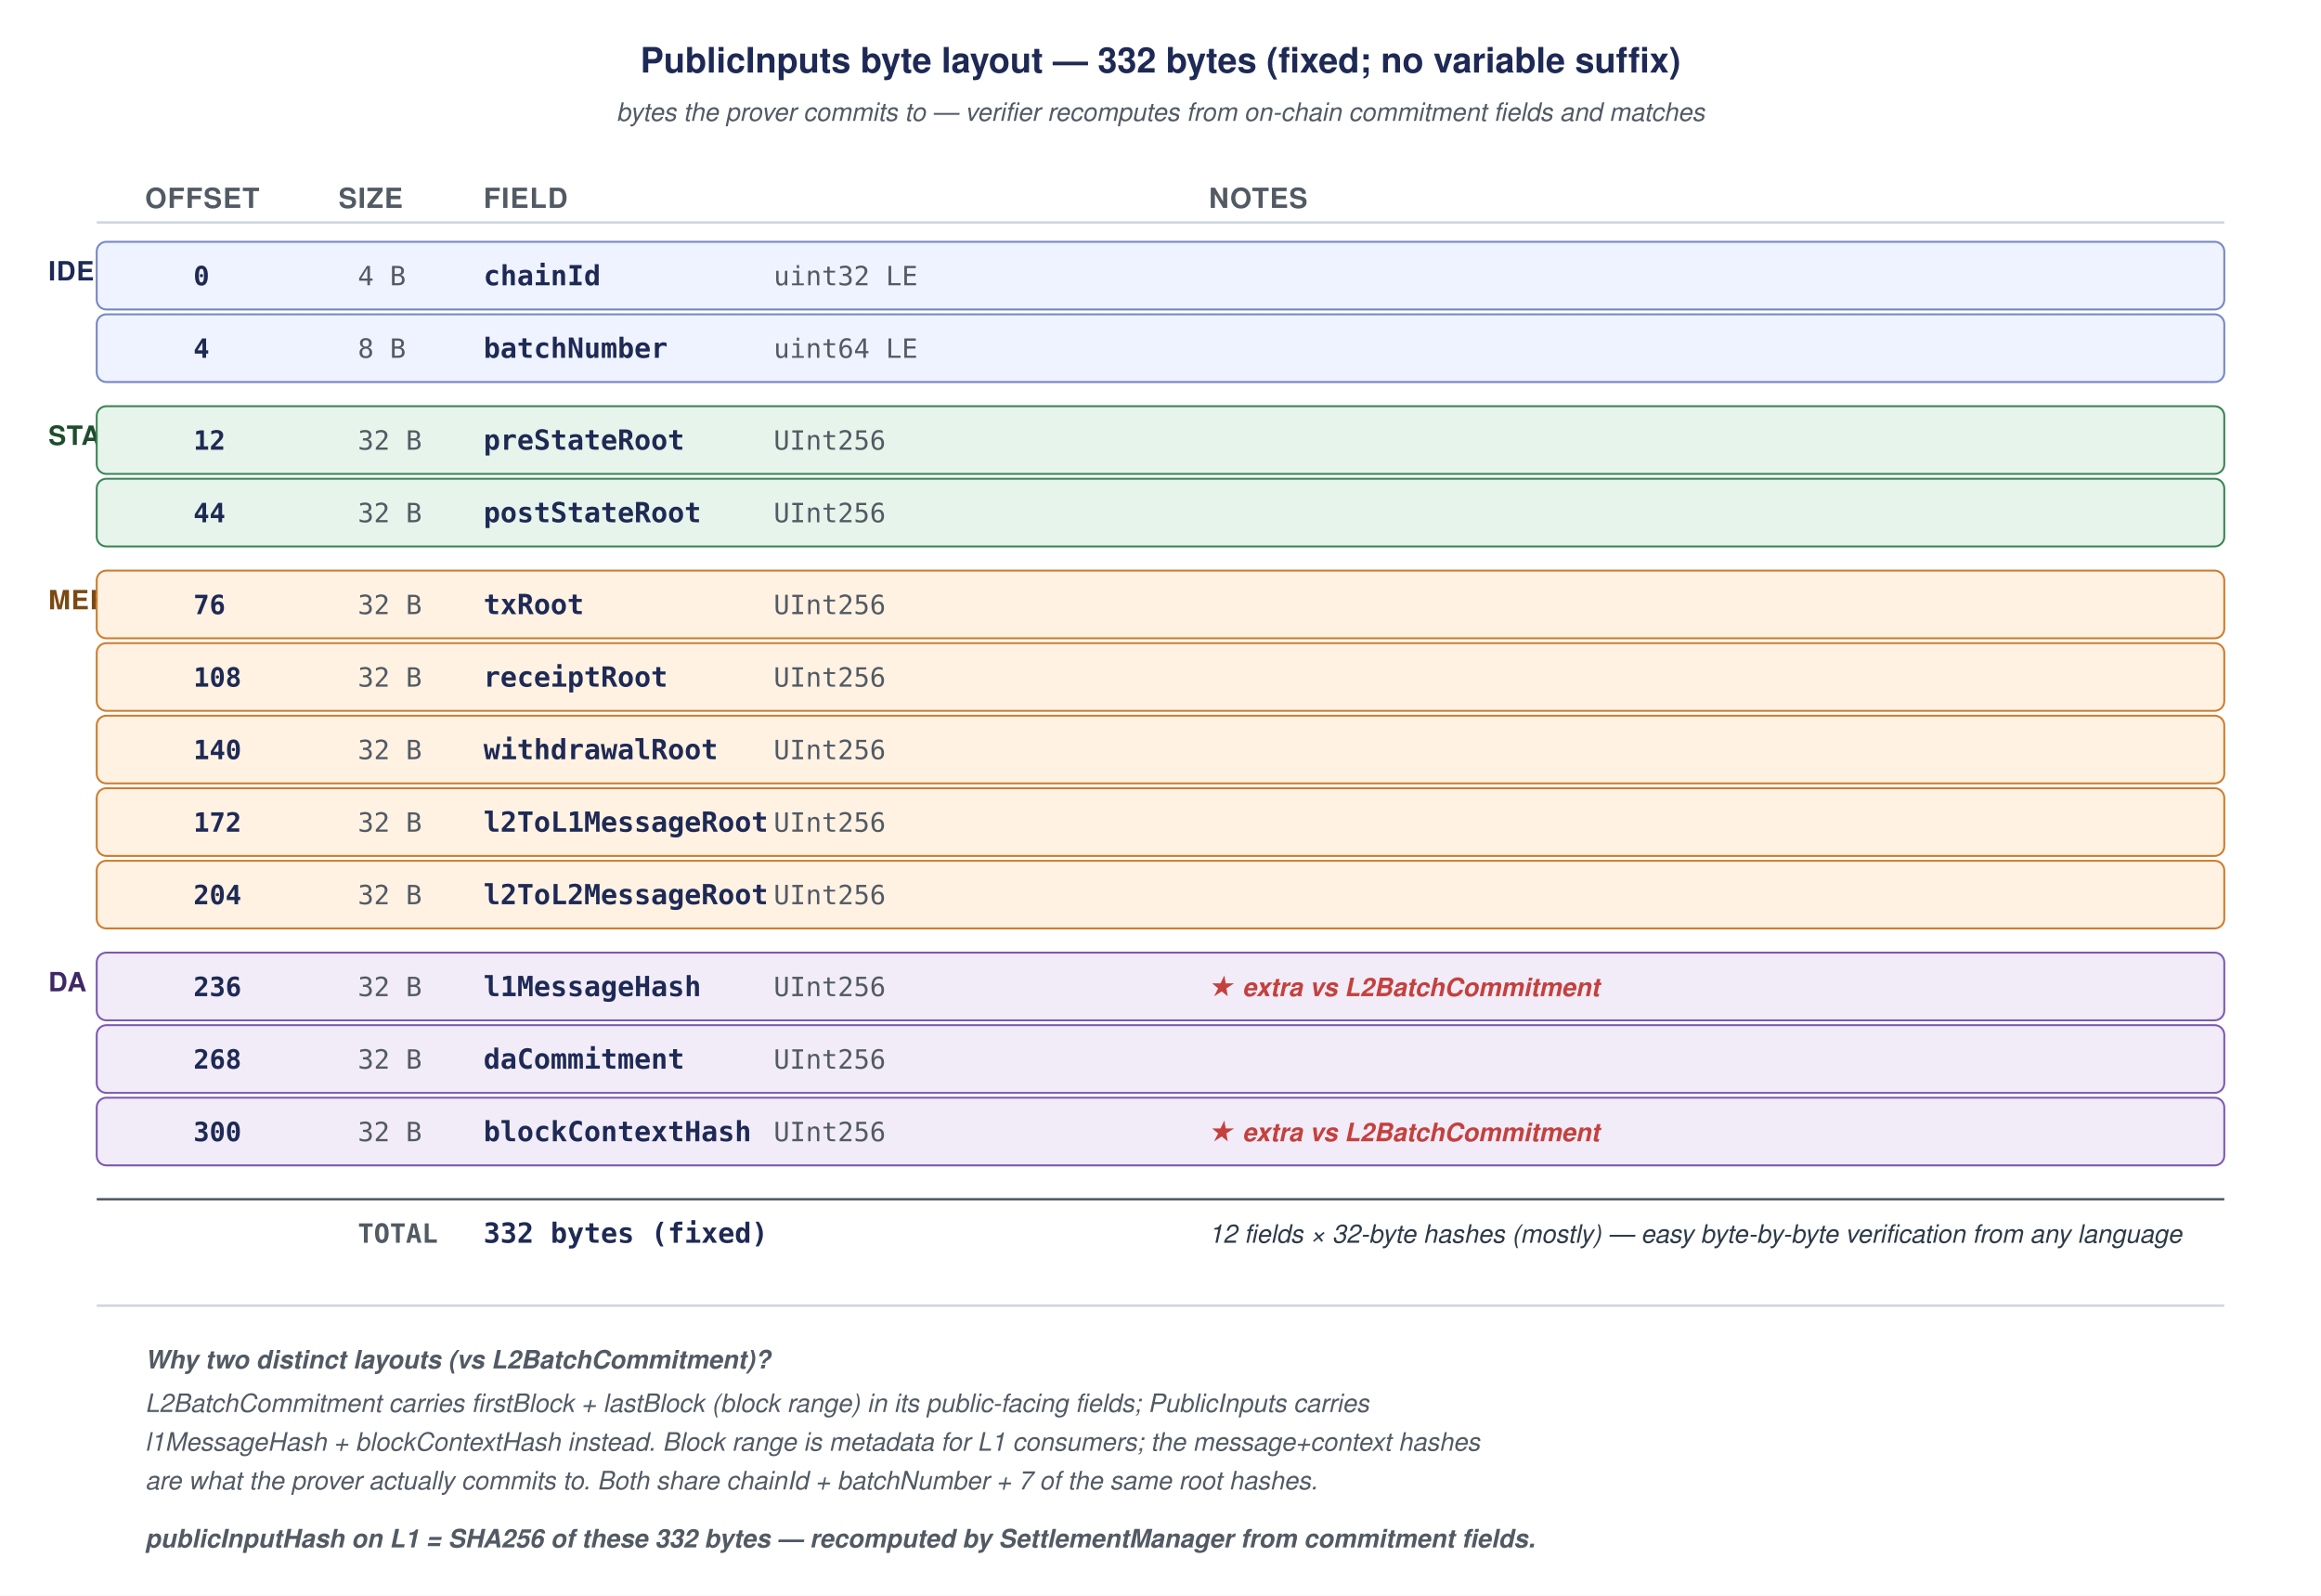
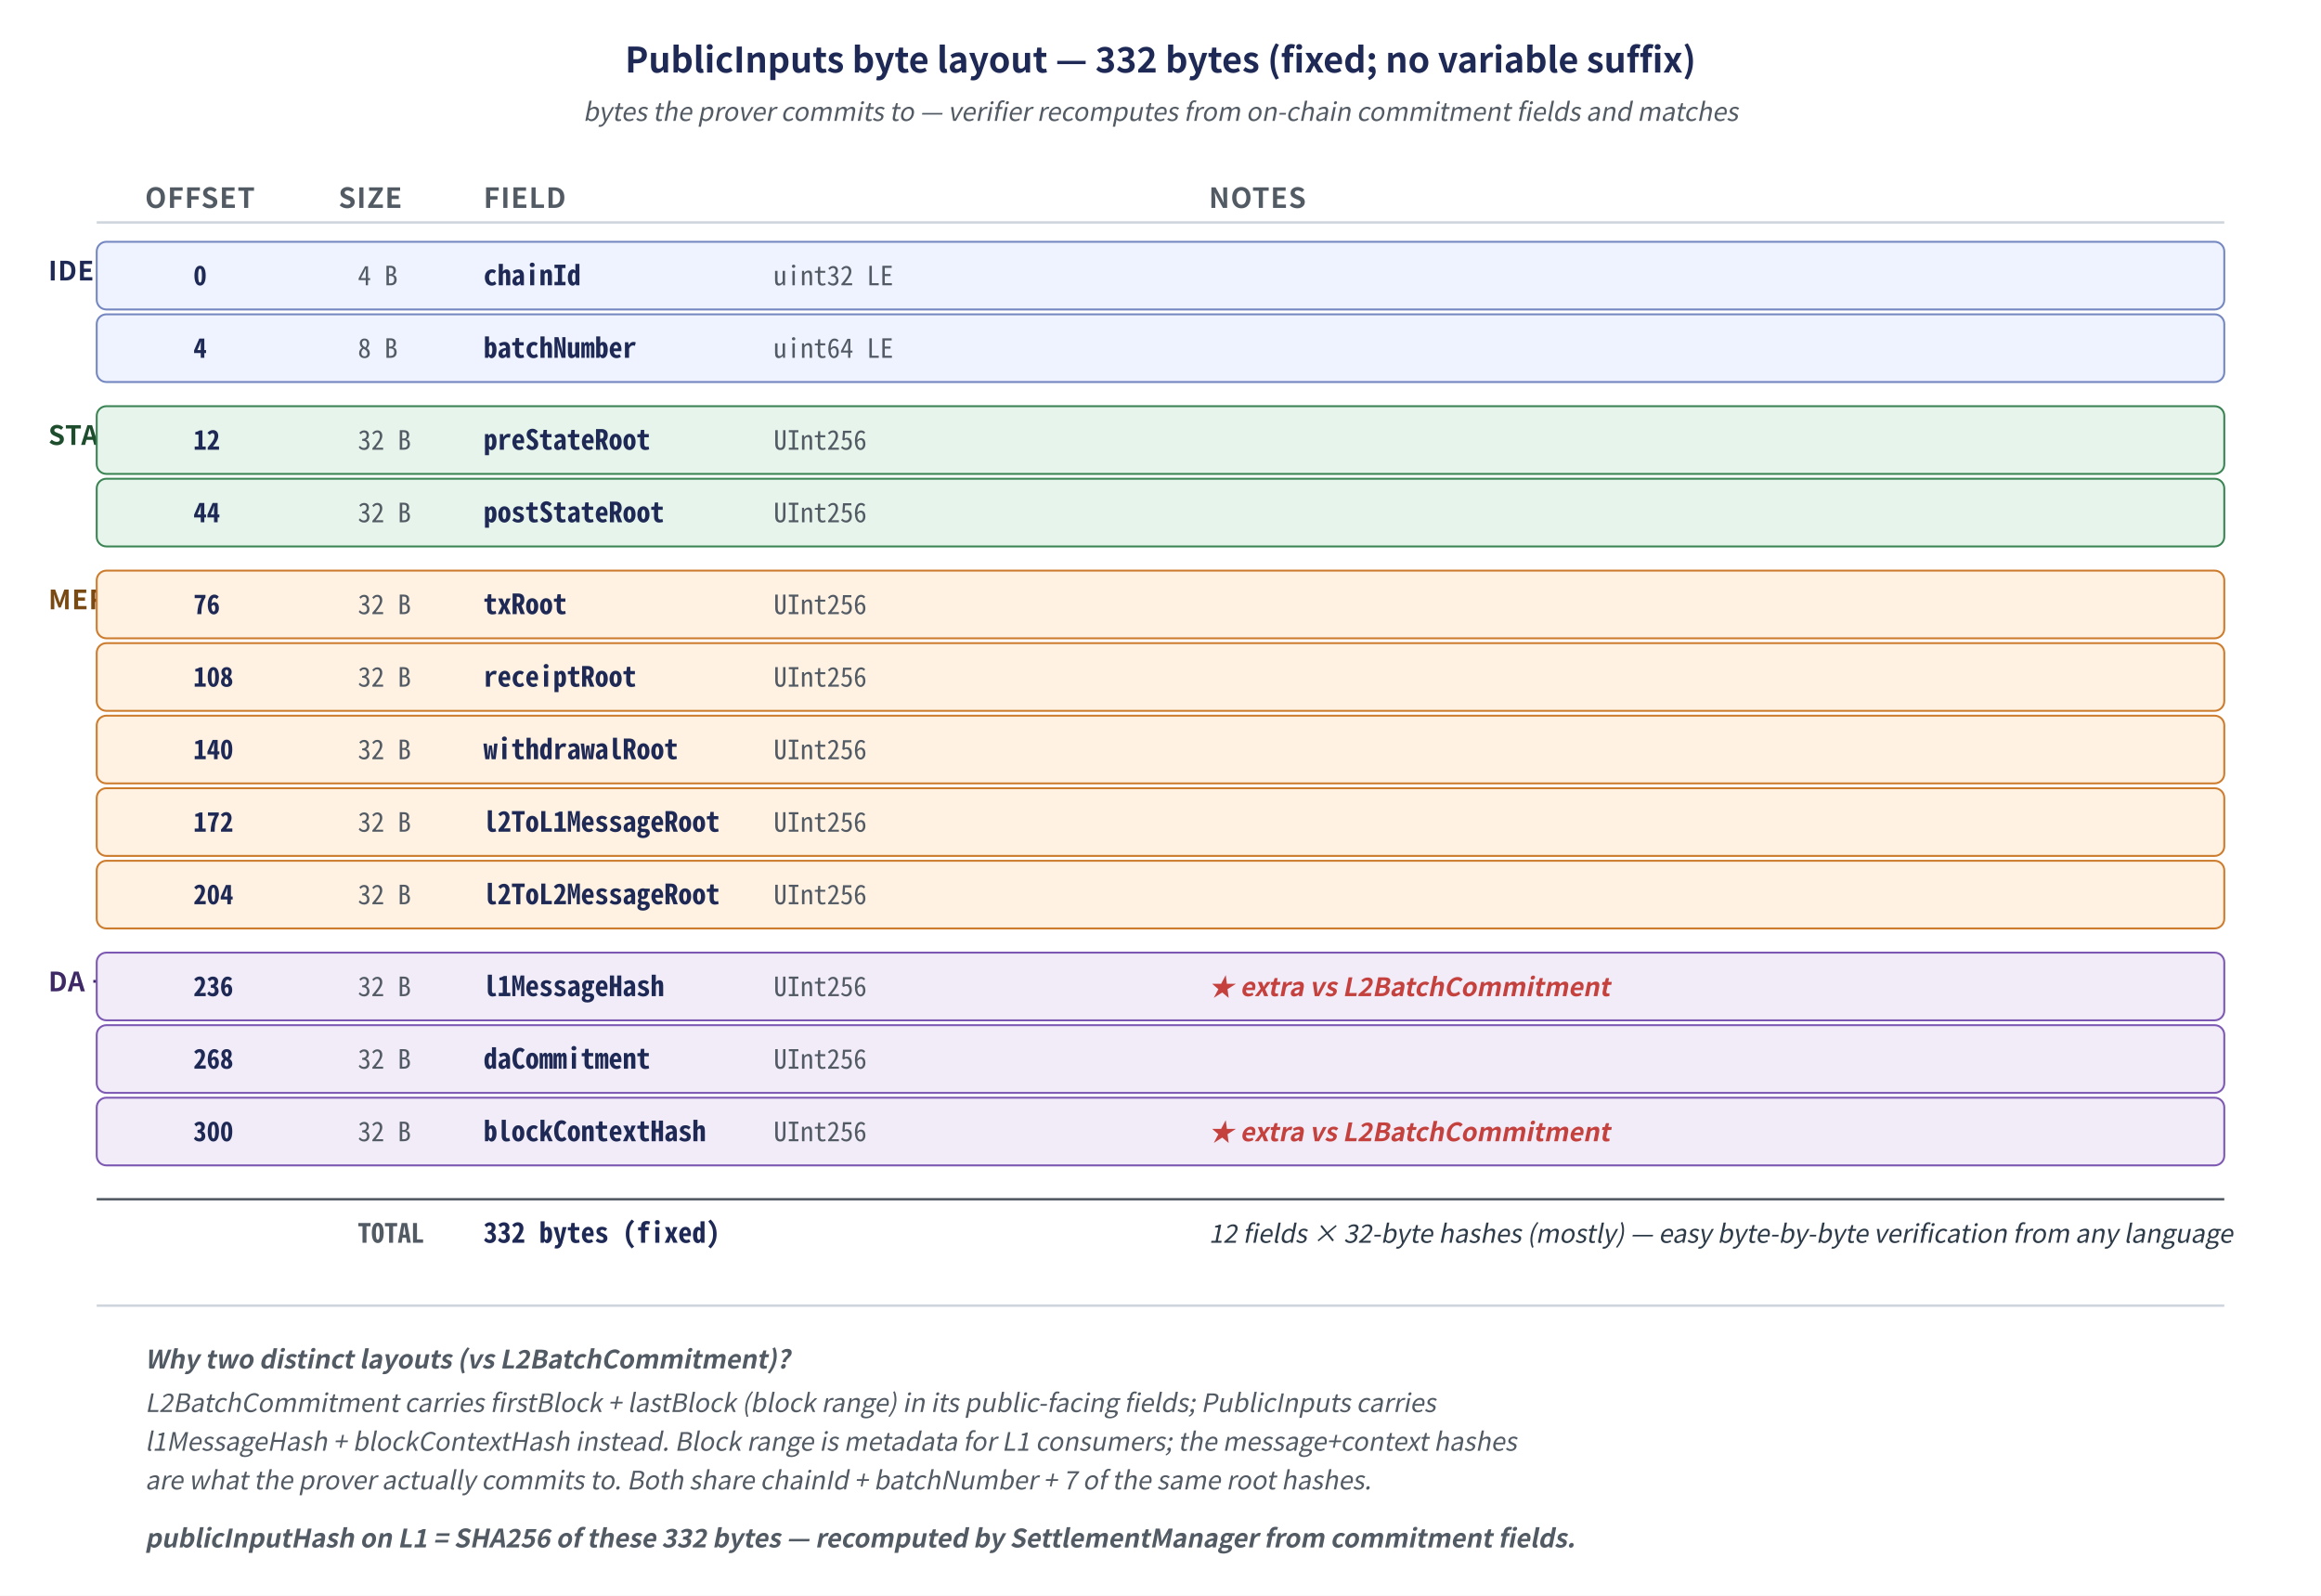
- <svg xmlns="http://www.w3.org/2000/svg" viewBox="0 0 960 660" font-family="-apple-system, BlinkMacSystemFont, 'Segoe UI', Helvetica, Arial, sans-serif" role="img" aria-labelledby="title desc">
+ <svg xmlns="http://www.w3.org/2000/svg" viewBox="0 0 960 660" font-family="'Noto Sans CJK SC', -apple-system, BlinkMacSystemFont, 'Segoe UI', Helvetica, Arial, sans-serif" role="img" aria-labelledby="title desc">
  <defs>
    <filter id="card" x="-2%" y="-3%" width="104%" height="106%">
      <feDropShadow dx="0" dy="1" stdDeviation="0.9" flood-color="#000000" flood-opacity="0.07" />
    </filter>
    <style>
      .header     { font-size: 14.5px; font-weight: 700; }
      .col-h      { font-size: 11.5px; font-weight: 700; fill: #525a64; letter-spacing: 0.4px; }
-       .offset     { font-size: 11px; fill: #1e2a55; font-weight: 700; font-family: ui-monospace, 'SF Mono', monospace; }
-       .size       { font-size: 11px; fill: #525a64; font-family: ui-monospace, 'SF Mono', monospace; }
-       .field      { font-size: 11.5px; fill: #1e2a55; font-weight: 700; font-family: ui-monospace, 'SF Mono', monospace; }
+       .offset     { font-size: 11px; fill: #1e2a55; font-weight: 700; font-family: 'Noto Sans Mono CJK SC', ui-monospace, 'SF Mono', monospace; }
+       .size       { font-size: 11px; fill: #525a64; font-family: 'Noto Sans Mono CJK SC', ui-monospace, 'SF Mono', monospace; }
+       .field      { font-size: 11.5px; fill: #1e2a55; font-weight: 700; font-family: 'Noto Sans Mono CJK SC', ui-monospace, 'SF Mono', monospace; }
      .desc       { font-size: 10.5px; fill: #2d3a48; }
      .grp        { font-size: 11px; font-weight: 600; letter-spacing: 0.3px; }
      .ftr        { font-size: 10.5px; fill: #525a64; font-style: italic; }
      .pi-only    { font-size: 10.5px; fill: #c4413e; font-weight: 700; font-style: italic; }
    </style>
  </defs>
  <rect width="960" height="660" fill="#ffffff" />
  <text x="480" y="30" text-anchor="middle" class="header" fill="#1e2a55">PublicInputs byte layout — 332 bytes (fixed; no variable suffix)</text>
  <text x="480" y="50" text-anchor="middle" class="ftr">bytes the prover commits to — verifier recomputes from on-chain commitment fields and matches</text>
  <text x="60" y="86" class="col-h">OFFSET</text>
  <text x="140" y="86" class="col-h">SIZE</text>
  <text x="200" y="86" class="col-h">FIELD</text>
  <text x="500" y="86" class="col-h">NOTES</text>
  <line x1="40" y1="92" x2="920" y2="92" stroke="#cfd5dd" stroke-width="1" />
  <text x="20" y="116" class="grp" fill="#1e2a55">IDENTITY</text>
  <rect x="40" y="100" width="880" height="28" rx="4" ry="4" fill="#eff3ff" stroke="#7587c1" stroke-width="0.8" />
  <text x="80" y="118" class="offset">0</text>
  <text x="148" y="118" class="size">4 B</text>
  <text x="200" y="118" class="field">chainId</text>
  <text x="320" y="118" class="size">uint32 LE</text>
  <rect x="40" y="130" width="880" height="28" rx="4" ry="4" fill="#eff3ff" stroke="#7587c1" stroke-width="0.8" />
  <text x="80" y="148" class="offset">4</text>
  <text x="148" y="148" class="size">8 B</text>
  <text x="200" y="148" class="field">batchNumber</text>
  <text x="320" y="148" class="size">uint64 LE</text>
  <text x="20" y="184" class="grp" fill="#1d4d2c">STATE ROOTS</text>
  <rect x="40" y="168" width="880" height="28" rx="4" ry="4" fill="#e7f4eb" stroke="#3a8454" stroke-width="0.8" />
  <text x="80" y="186" class="offset">12</text>
  <text x="148" y="186" class="size">32 B</text>
  <text x="200" y="186" class="field">preStateRoot</text>
  <text x="320" y="186" class="size">UInt256</text>
  <rect x="40" y="198" width="880" height="28" rx="4" ry="4" fill="#e7f4eb" stroke="#3a8454" stroke-width="0.8" />
  <text x="80" y="216" class="offset">44</text>
  <text x="148" y="216" class="size">32 B</text>
  <text x="200" y="216" class="field">postStateRoot</text>
  <text x="320" y="216" class="size">UInt256</text>
  <text x="20" y="252" class="grp" fill="#7a4a14">MERKLE ROOTS</text>
  <rect x="40" y="236" width="880" height="28" rx="4" ry="4" fill="#fff2e3" stroke="#cd7c2e" stroke-width="0.8" />
  <text x="80" y="254" class="offset">76</text>
  <text x="148" y="254" class="size">32 B</text>
  <text x="200" y="254" class="field">txRoot</text>
  <text x="320" y="254" class="size">UInt256</text>
  <rect x="40" y="266" width="880" height="28" rx="4" ry="4" fill="#fff2e3" stroke="#cd7c2e" stroke-width="0.8" />
  <text x="80" y="284" class="offset">108</text>
  <text x="148" y="284" class="size">32 B</text>
  <text x="200" y="284" class="field">receiptRoot</text>
  <text x="320" y="284" class="size">UInt256</text>
  <rect x="40" y="296" width="880" height="28" rx="4" ry="4" fill="#fff2e3" stroke="#cd7c2e" stroke-width="0.8" />
  <text x="80" y="314" class="offset">140</text>
  <text x="148" y="314" class="size">32 B</text>
  <text x="200" y="314" class="field">withdrawalRoot</text>
  <text x="320" y="314" class="size">UInt256</text>
  <rect x="40" y="326" width="880" height="28" rx="4" ry="4" fill="#fff2e3" stroke="#cd7c2e" stroke-width="0.8" />
  <text x="80" y="344" class="offset">172</text>
  <text x="148" y="344" class="size">32 B</text>
  <text x="200" y="344" class="field">l2ToL1MessageRoot</text>
  <text x="320" y="344" class="size">UInt256</text>
  <rect x="40" y="356" width="880" height="28" rx="4" ry="4" fill="#fff2e3" stroke="#cd7c2e" stroke-width="0.8" />
  <text x="80" y="374" class="offset">204</text>
  <text x="148" y="374" class="size">32 B</text>
  <text x="200" y="374" class="field">l2ToL2MessageRoot</text>
  <text x="320" y="374" class="size">UInt256</text>
  <text x="20" y="410" class="grp" fill="#3e2865">DA + CONTEXT</text>
  <rect x="40" y="394" width="880" height="28" rx="4" ry="4" fill="#f1ecf8" stroke="#7d59b3" stroke-width="0.8" />
  <text x="80" y="412" class="offset">236</text>
  <text x="148" y="412" class="size">32 B</text>
  <text x="200" y="412" class="field">l1MessageHash</text>
  <text x="320" y="412" class="size">UInt256</text>
  <text x="500" y="412" class="pi-only">★ extra vs L2BatchCommitment</text>
  <rect x="40" y="424" width="880" height="28" rx="4" ry="4" fill="#f1ecf8" stroke="#7d59b3" stroke-width="0.8" />
  <text x="80" y="442" class="offset">268</text>
  <text x="148" y="442" class="size">32 B</text>
  <text x="200" y="442" class="field">daCommitment</text>
  <text x="320" y="442" class="size">UInt256</text>
  <rect x="40" y="454" width="880" height="28" rx="4" ry="4" fill="#f1ecf8" stroke="#7d59b3" stroke-width="0.8" />
  <text x="80" y="472" class="offset">300</text>
  <text x="148" y="472" class="size">32 B</text>
  <text x="200" y="472" class="field">blockContextHash</text>
  <text x="320" y="472" class="size">UInt256</text>
  <text x="500" y="472" class="pi-only">★ extra vs L2BatchCommitment</text>
  <line x1="40" y1="496" x2="920" y2="496" stroke="#525a64" stroke-width="1" />
  <text x="148" y="514" class="size" font-weight="700" fill="#1e2a55">TOTAL</text>
  <text x="200" y="514" class="field" font-size="13">332 bytes (fixed)</text>
  <text x="500" y="514" class="desc">
    <tspan font-style="italic">12 fields × 32-byte hashes (mostly) — easy byte-by-byte verification from any language</tspan>
  </text>
  <line x1="40" y1="540" x2="920" y2="540" stroke="#cfd5dd" stroke-width="1" />
  <text x="60" y="566" class="ftr" font-weight="600" fill="#1e2a55">Why two distinct layouts (vs L2BatchCommitment)?</text>
  <text x="60" y="584" class="ftr">L2BatchCommitment carries firstBlock + lastBlock (block range) in its public-facing fields; PublicInputs carries</text>
  <text x="60" y="600" class="ftr">l1MessageHash + blockContextHash instead. Block range is metadata for L1 consumers; the message+context hashes</text>
  <text x="60" y="616" class="ftr">are what the prover actually commits to. Both share chainId + batchNumber + 7 of the same root hashes.</text>
  <text x="60" y="640" class="ftr" font-weight="600" fill="#1e2a55">publicInputHash on L1 = SHA256 of these 332 bytes — recomputed by SettlementManager from commitment fields.</text>
</svg>
